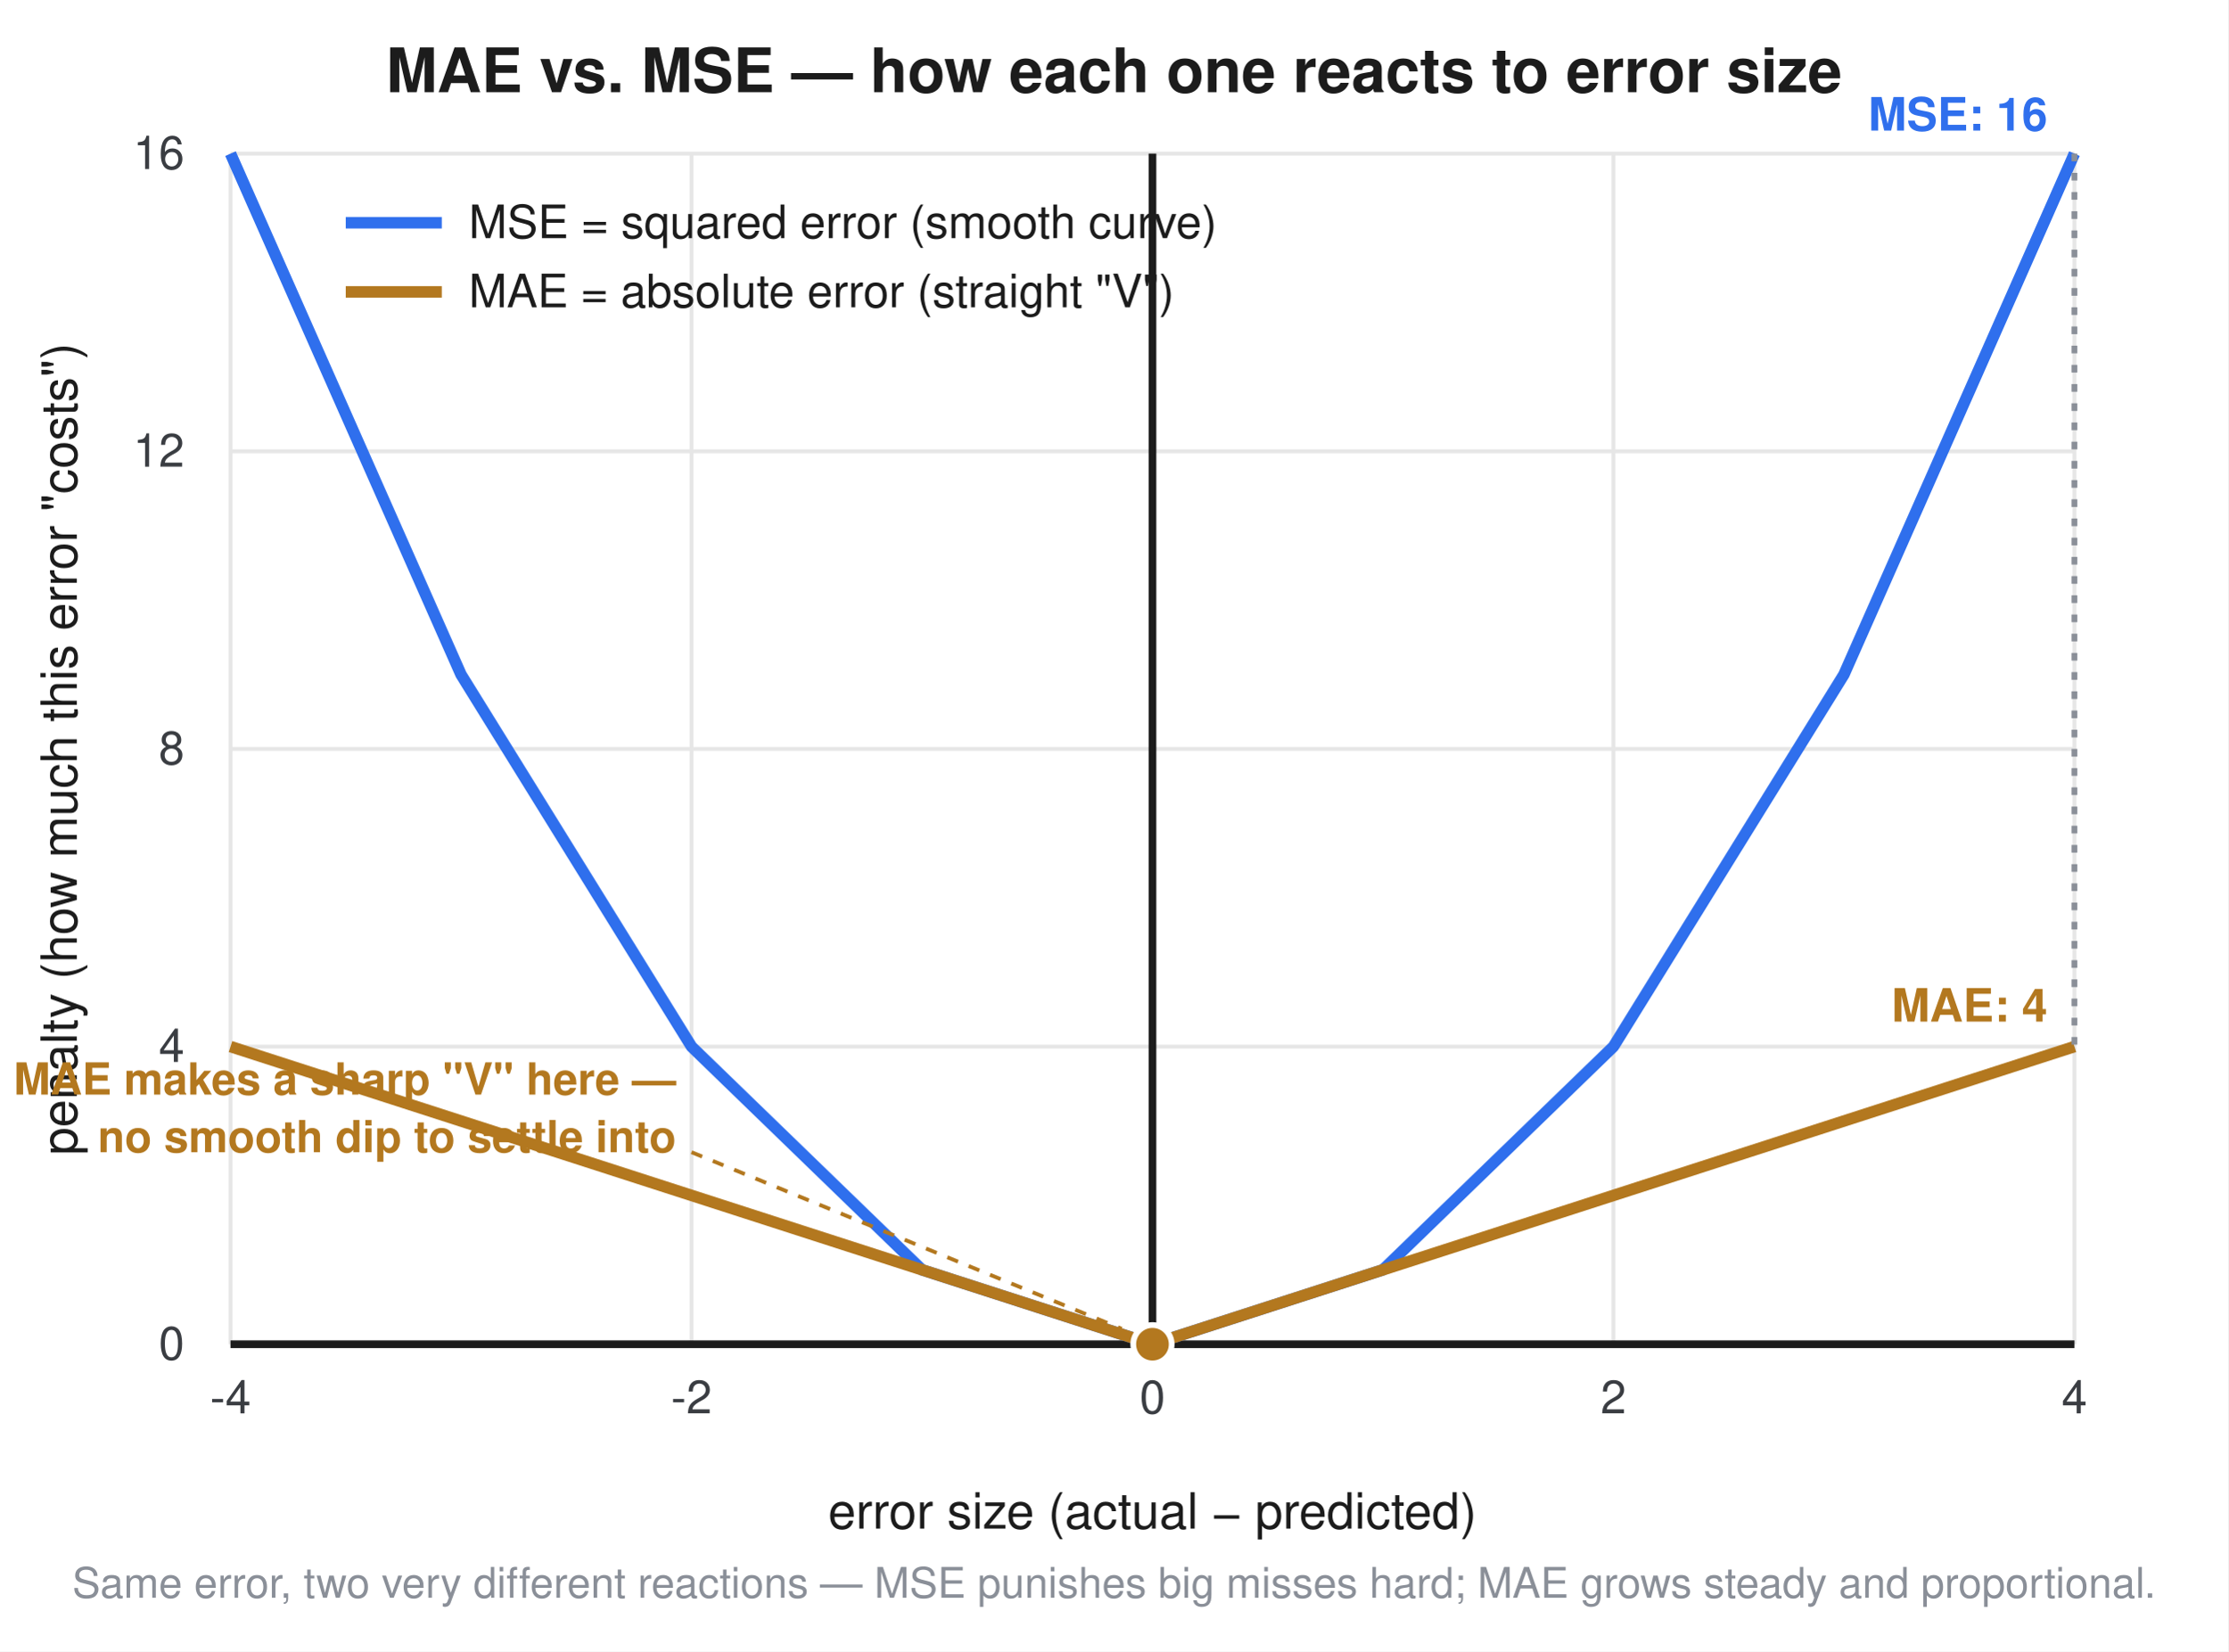
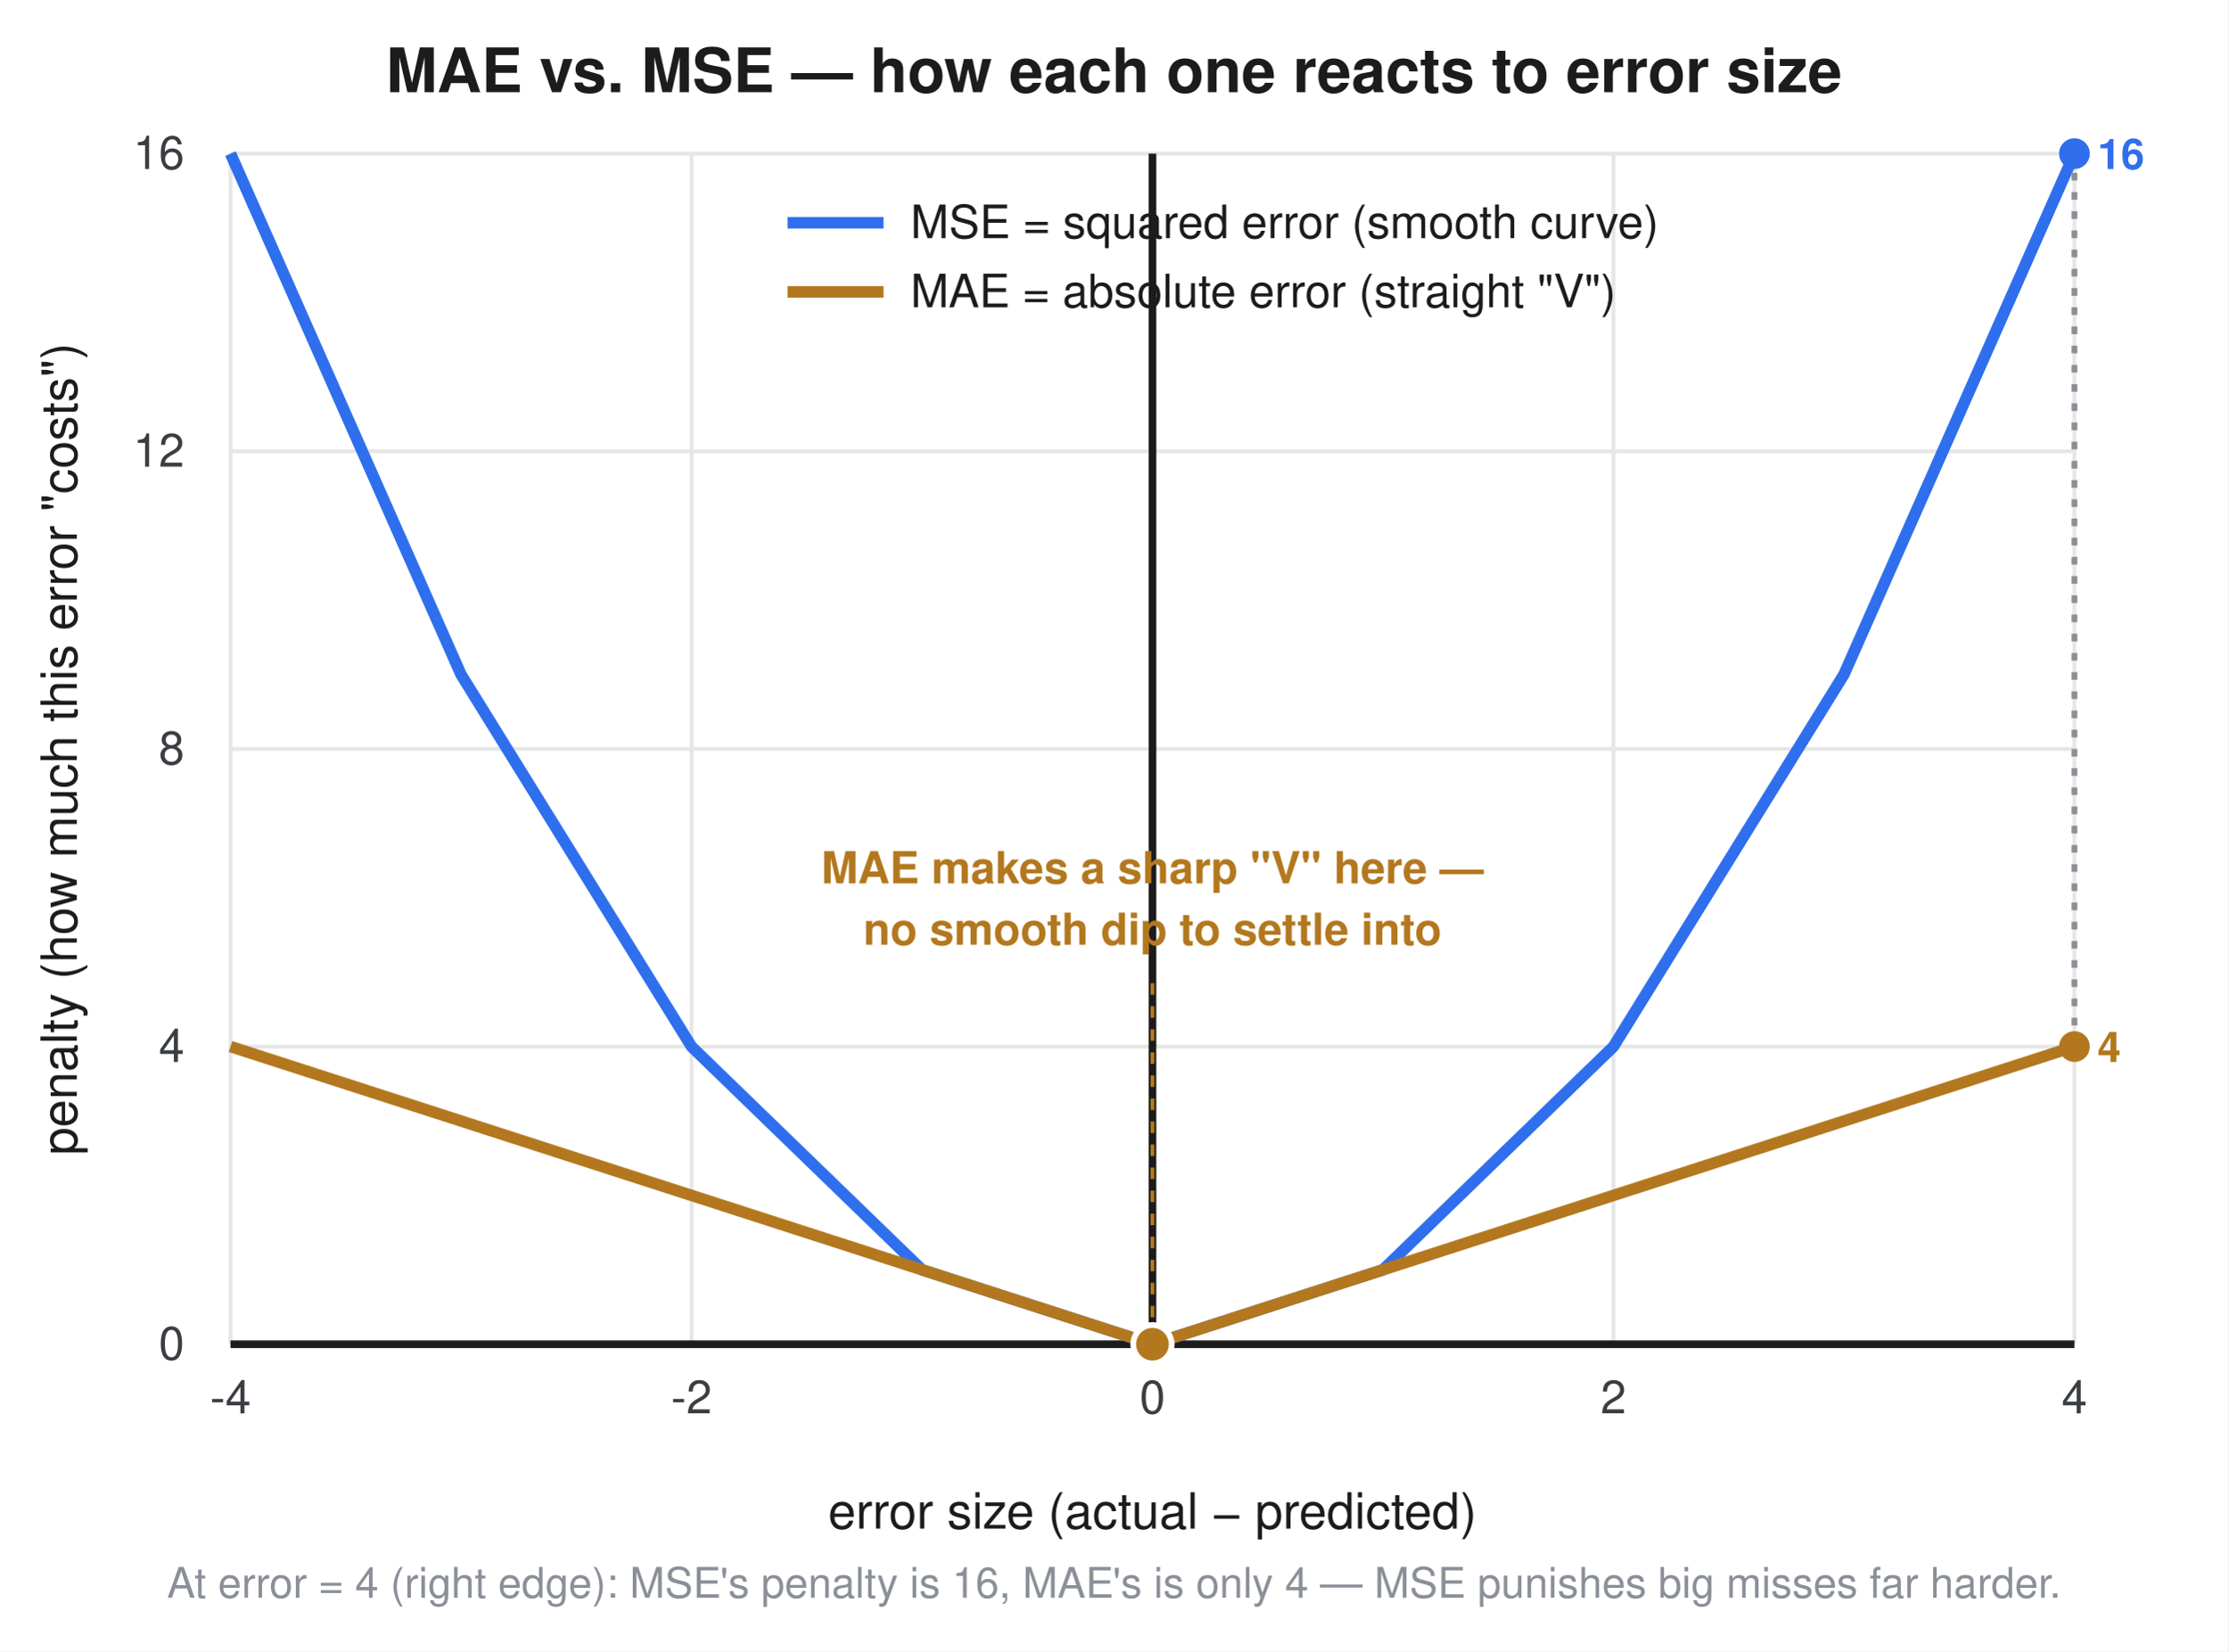
<svg xmlns="http://www.w3.org/2000/svg" viewBox="0 0 580 430" font-family="Helvetica, Arial, sans-serif">
  <rect x="0" y="0" width="580" height="430" fill="#ffffff" />
  <text x="290" y="24" text-anchor="middle" font-size="16" font-weight="bold" fill="#1c1c1c">MAE vs. MSE — how each one reacts to error size</text>
  <g stroke="#e6e6e6" stroke-width="1">
    <line x1="60" y1="350" x2="540" y2="350" />
    <line x1="60" y1="272.5" x2="540" y2="272.5" />
    <line x1="60" y1="195" x2="540" y2="195" />
    <line x1="60" y1="117.5" x2="540" y2="117.5" />
    <line x1="60" y1="40" x2="540" y2="40" />
    <line x1="60" y1="40" x2="60" y2="350" />
    <line x1="180" y1="40" x2="180" y2="350" />
    <line x1="300" y1="40" x2="300" y2="350" />
    <line x1="420" y1="40" x2="420" y2="350" />
    <line x1="540" y1="40" x2="540" y2="350" />
  </g>
  <line x1="60" y1="350" x2="540" y2="350" stroke="#1c1c1c" stroke-width="2" />
  <line x1="300" y1="40" x2="300" y2="350" stroke="#1c1c1c" stroke-width="2" />
  <g font-size="12" fill="#3a3d42">
    <text x="48" y="354" text-anchor="end">0</text>
    <text x="48" y="276.5" text-anchor="end">4</text>
    <text x="48" y="199" text-anchor="end">8</text>
    <text x="48" y="121.5" text-anchor="end">12</text>
    <text x="48" y="44" text-anchor="end">16</text>
  </g>
  <g font-size="12" fill="#3a3d42" text-anchor="middle">
    <text x="60" y="368">-4</text>
    <text x="180" y="368">-2</text>
    <text x="300" y="368">0</text>
    <text x="420" y="368">2</text>
    <text x="540" y="368">4</text>
  </g>
  <text x="300" y="398" text-anchor="middle" font-size="13" fill="#1c1c1c">error size (actual − predicted)</text>
  <text x="0" y="0" text-anchor="middle" font-size="13" fill="#1c1c1c" transform="translate(20,195) rotate(-90)">penalty (how much this error "costs")</text>
  <polyline points="60,40 120,175.625 180,272.5 240,330.625 300,350 360,330.625 420,272.5 480,175.625 540,40" fill="none" stroke="#2f6fed" stroke-width="3" stroke-linejoin="round" />
  <polyline points="60,272.5 300,350 540,272.5" fill="none" stroke="#b3781f" stroke-width="3" stroke-linejoin="round" />
  <circle cx="300" cy="350" r="5" fill="#b3781f" stroke="white" stroke-width="1.5" />
-   <line x1="180" y1="300" x2="292" y2="346" stroke="#b3781f" stroke-width="1" stroke-dasharray="3,3" />
-   <text x="176" y="285" font-size="11.5" fill="#b3781f" text-anchor="end" font-weight="bold">MAE makes a sharp "V" here —</text>
-   <text x="176" y="300" font-size="11.5" fill="#b3781f" text-anchor="end" font-weight="bold">no smooth dip to settle into</text>
+   <line x1="300" y1="256" x2="300" y2="344" stroke="#b3781f" stroke-width="1" stroke-dasharray="3,3" />
+   <text x="300" y="230" font-size="11.5" fill="#b3781f" font-weight="bold" text-anchor="middle">MAE makes a sharp "V" here —</text>
+   <text x="300" y="246" font-size="11.5" fill="#b3781f" font-weight="bold" text-anchor="middle">no smooth dip to settle into</text>
  <line x1="540" y1="40" x2="540" y2="272.5" stroke="#8a8f98" stroke-width="1.5" stroke-dasharray="2,3" />
-   <text x="533" y="34" font-size="12" fill="#2f6fed" text-anchor="end" font-weight="bold">MSE: 16</text>
-   <text x="533" y="266" font-size="12" fill="#b3781f" text-anchor="end" font-weight="bold">MAE: 4</text>
-   <line x1="90" y1="58" x2="115" y2="58" stroke="#2f6fed" stroke-width="3" />
-   <text x="122" y="62" font-size="12" fill="#1c1c1c">MSE = squared error (smooth curve)</text>
-   <line x1="90" y1="76" x2="115" y2="76" stroke="#b3781f" stroke-width="3" />
-   <text x="122" y="80" font-size="12" fill="#1c1c1c">MAE = absolute error (straight "V")</text>
-   <text x="290" y="416" text-anchor="middle" font-size="11" fill="#8a8f98">Same error, two very different reactions — MSE punishes big misses hard; MAE grows steady and proportional.</text>
+   <circle cx="540" cy="40" r="4" fill="#2f6fed" />
+   <circle cx="540" cy="272.5" r="4" fill="#b3781f" />
+   <text x="546" y="44" font-size="11" fill="#2f6fed" font-weight="bold">16</text>
+   <text x="546" y="276.5" font-size="11" fill="#b3781f" font-weight="bold">4</text>
+   <line x1="205" y1="58" x2="230" y2="58" stroke="#2f6fed" stroke-width="3" />
+   <text x="237" y="62" font-size="12" fill="#1c1c1c">MSE = squared error (smooth curve)</text>
+   <line x1="205" y1="76" x2="230" y2="76" stroke="#b3781f" stroke-width="3" />
+   <text x="237" y="80" font-size="12" fill="#1c1c1c">MAE = absolute error (straight "V")</text>
+   <text x="290" y="416" text-anchor="middle" font-size="11" fill="#8a8f98">At error = 4 (right edge): MSE's penalty is 16, MAE's is only 4 — MSE punishes big misses far harder.</text>
</svg>
